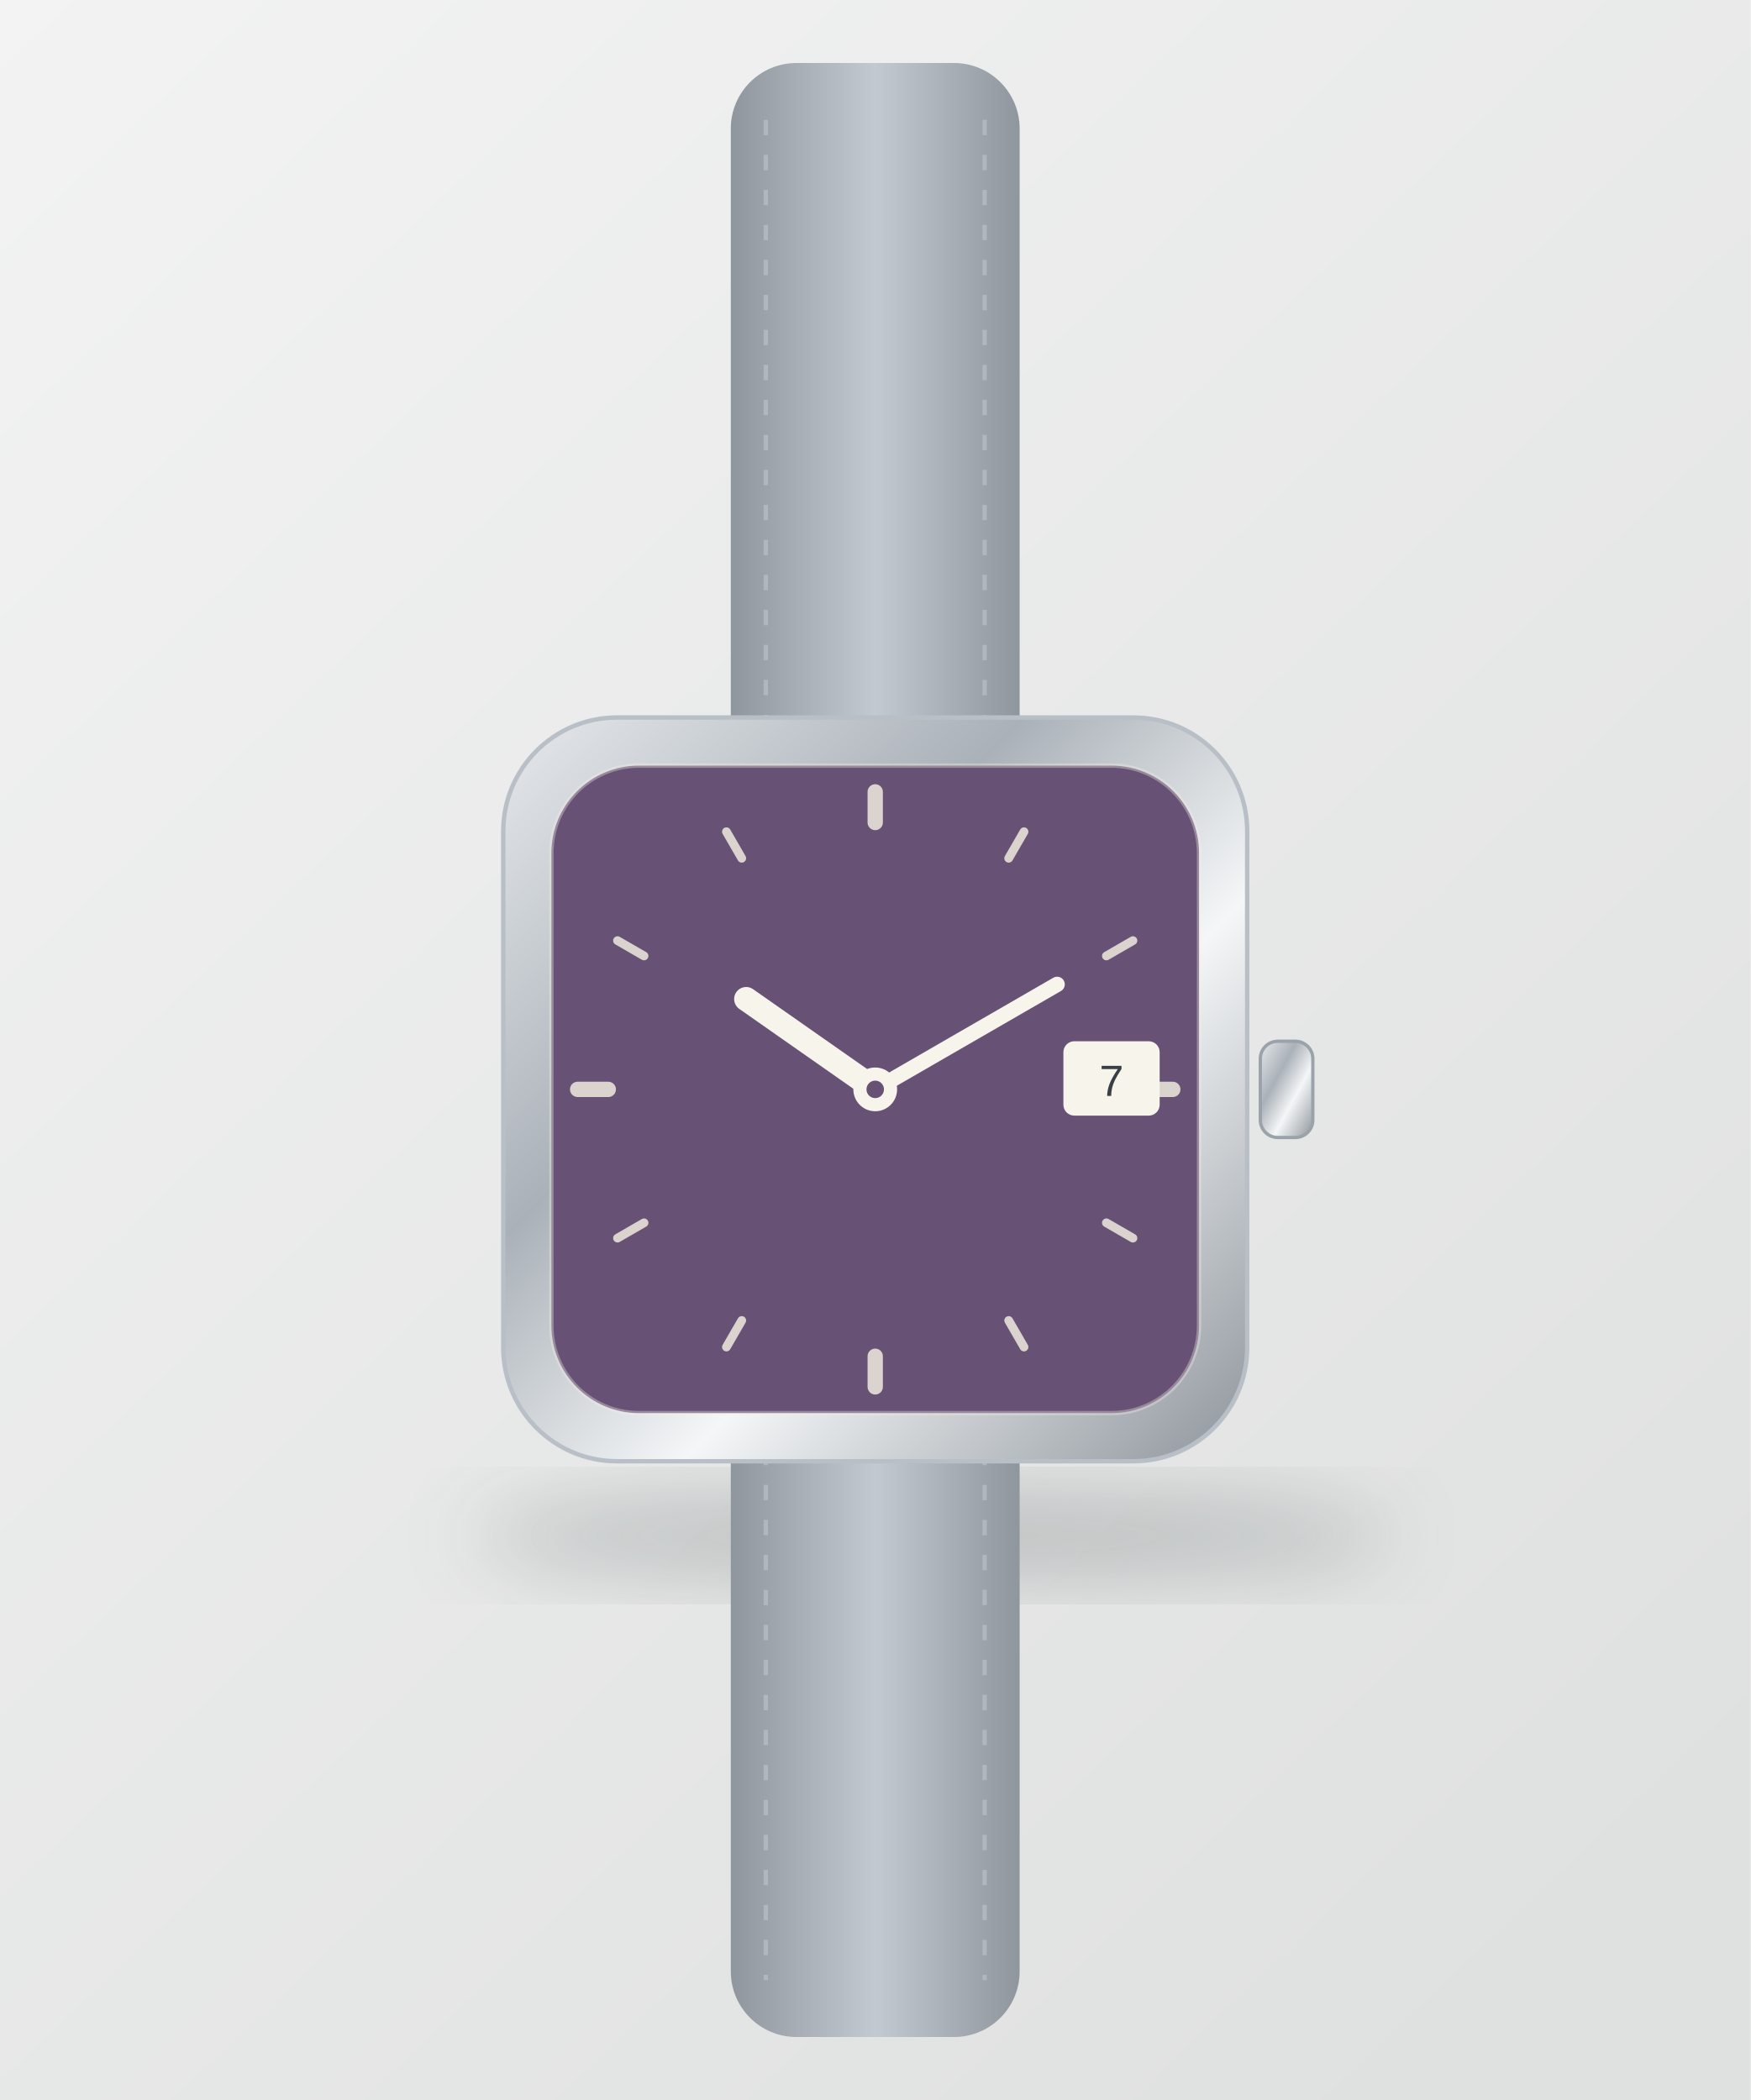
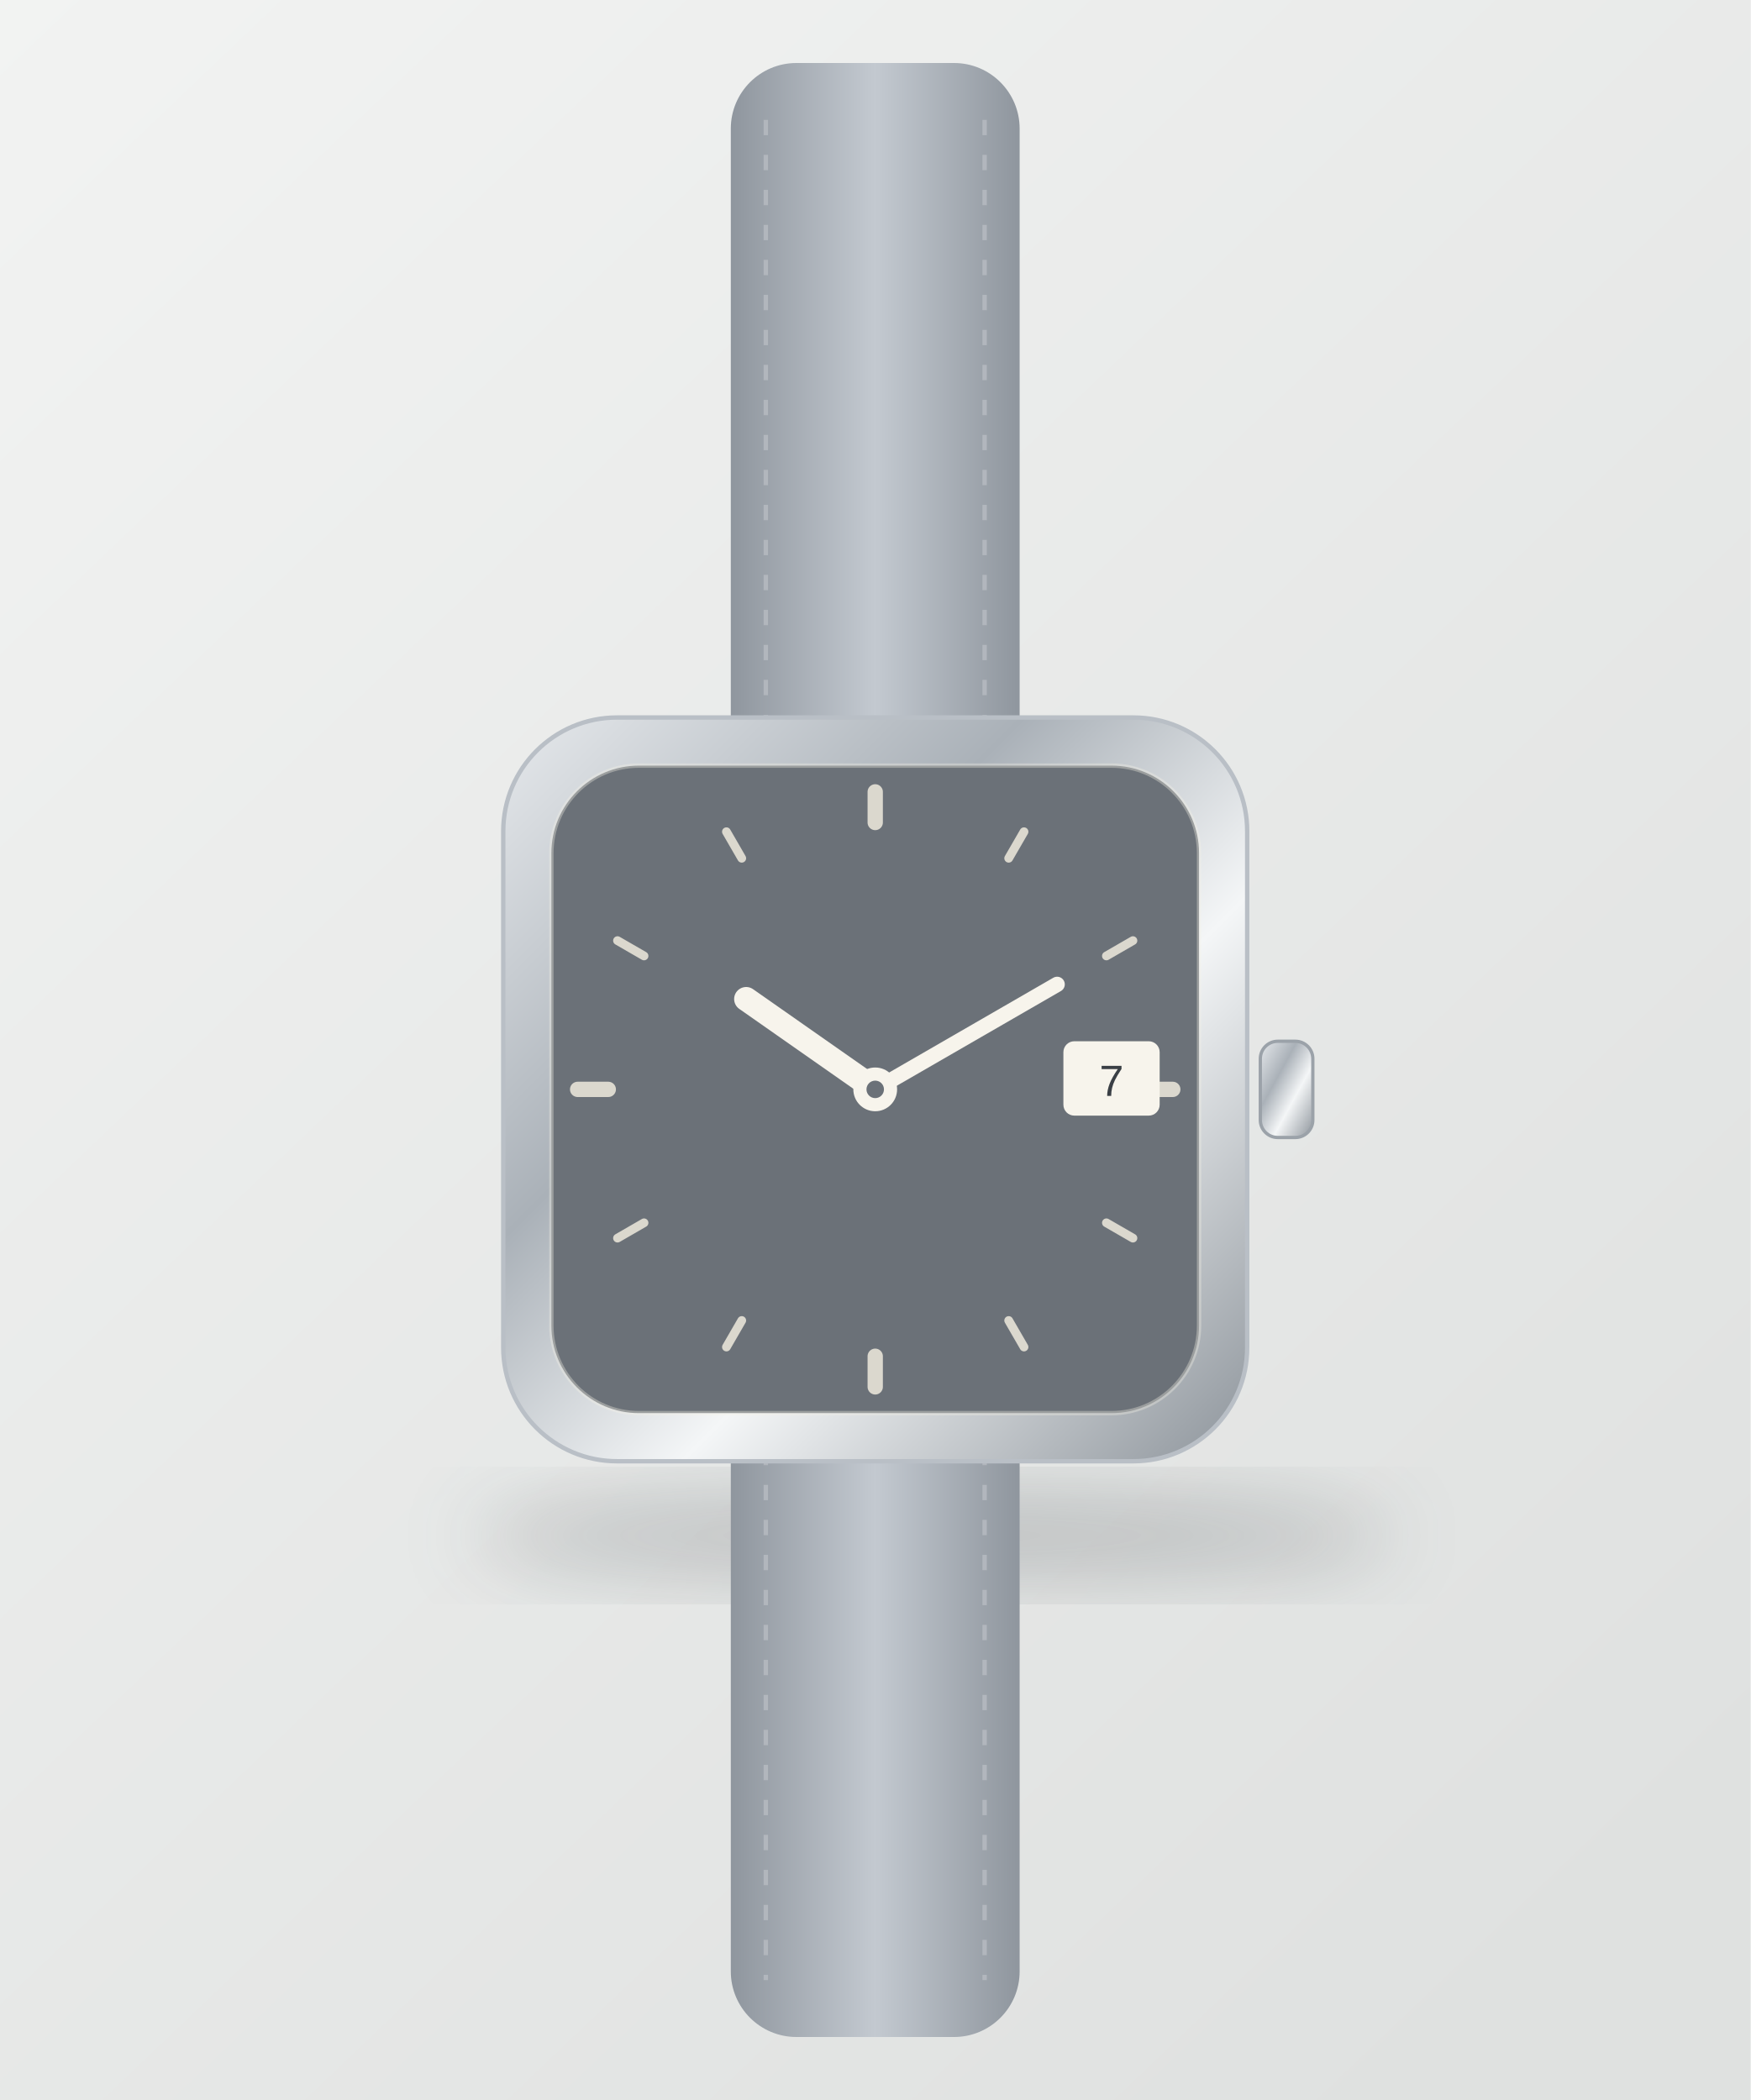
<svg xmlns="http://www.w3.org/2000/svg" width="800" height="960" viewBox="0 0 800 960" role="img" aria-labelledby="title desc">
  <defs>
    <linearGradient id="bg" x2=".8" y2="1">
      <stop stop-color="#f2f3f2" />
      <stop offset="1" stop-color="#dfe1e0" />
    </linearGradient>
    <linearGradient id="band" x1="0" x2="1">
      <stop stop-color="#8f969e" />
      <stop offset=".5" stop-color="#c3c9d0" />
      <stop offset="1" stop-color="#8f969e" />
    </linearGradient>
    <linearGradient id="metal" x2="1" y2="1">
      <stop stop-color="#e6e9ec" />
      <stop offset=".35" stop-color="#aab1b8" />
      <stop offset=".62" stop-color="#f4f6f7" />
      <stop offset="1" stop-color="#8d949b" />
    </linearGradient>
    <filter id="shadow">
      <feGaussianBlur stdDeviation="18" />
    </filter>
  </defs>
  <rect width="800" height="960" fill="url(#bg)" />
  <ellipse cx="426" cy="702" rx="210" ry="26" fill="#3b4147" opacity=".2" filter="url(#shadow)" />
  <g transform="">
    <rect x="334" y="28.8" width="132" height="902.4" rx="30" fill="url(#band)" />
    <line x1="350" y1="54.8" x2="350" y2="905.2" stroke="#fff" stroke-opacity=".22" stroke-width="2" stroke-dasharray="7 9" />
    <line x1="450" y1="54.8" x2="450" y2="905.2" stroke="#fff" stroke-opacity=".22" stroke-width="2" stroke-dasharray="7 9" />
    <rect x="576" y="476" width="24" height="44" rx="8" fill="url(#metal)" stroke="#9ba2a9" stroke-width="1.5" />
    <rect x="230" y="328" width="340" height="340" rx="52" fill="url(#metal)" stroke="#b9bfc6" stroke-width="2" />
-     <rect x="252" y="350" width="296" height="296" rx="40" fill="#675276" />
+     <rect x="252" y="350" width="296" height="296" rx="40" fill="#6b7178" />
    <rect x="252" y="350" width="296" height="296" rx="40" fill="none" stroke="#f4f0e6" stroke-opacity=".35" stroke-width="2" />
    <line x1="400.00" y1="376.00" x2="400.00" y2="362.00" stroke="#efeadd" stroke-opacity=".85" stroke-width="7" stroke-linecap="round" />
    <line x1="461.00" y1="392.34" x2="468.00" y2="380.22" stroke="#efeadd" stroke-opacity=".85" stroke-width="4" stroke-linecap="round" />
    <line x1="505.66" y1="437.00" x2="517.78" y2="430.00" stroke="#efeadd" stroke-opacity=".85" stroke-width="4" stroke-linecap="round" />
    <line x1="522.00" y1="498.00" x2="536.00" y2="498.00" stroke="#efeadd" stroke-opacity=".85" stroke-width="7" stroke-linecap="round" />
    <line x1="505.66" y1="559.00" x2="517.78" y2="566.00" stroke="#efeadd" stroke-opacity=".85" stroke-width="4" stroke-linecap="round" />
    <line x1="461.00" y1="603.66" x2="468.00" y2="615.78" stroke="#efeadd" stroke-opacity=".85" stroke-width="4" stroke-linecap="round" />
    <line x1="400.00" y1="620.00" x2="400.00" y2="634.00" stroke="#efeadd" stroke-opacity=".85" stroke-width="7" stroke-linecap="round" />
    <line x1="339.00" y1="603.66" x2="332.00" y2="615.78" stroke="#efeadd" stroke-opacity=".85" stroke-width="4" stroke-linecap="round" />
    <line x1="294.34" y1="559.00" x2="282.22" y2="566.00" stroke="#efeadd" stroke-opacity=".85" stroke-width="4" stroke-linecap="round" />
    <line x1="278.00" y1="498.00" x2="264.00" y2="498.00" stroke="#efeadd" stroke-opacity=".85" stroke-width="7" stroke-linecap="round" />
    <line x1="294.34" y1="437.00" x2="282.22" y2="430.00" stroke="#efeadd" stroke-opacity=".85" stroke-width="4" stroke-linecap="round" />
    <line x1="339.00" y1="392.34" x2="332.00" y2="380.22" stroke="#efeadd" stroke-opacity=".85" stroke-width="4" stroke-linecap="round" />
    <line x1="400" y1="498" x2="341.02" y2="456.70" stroke="#f7f4ec" stroke-width="11" stroke-linecap="round" />
    <line x1="400" y1="498" x2="483.14" y2="450.00" stroke="#f7f4ec" stroke-width="7" stroke-linecap="round" />
    <circle cx="400" cy="498" r="10" fill="#f7f4ec" />
-     <circle cx="400" cy="498" r="4" fill="#675276" />
+     <circle cx="400" cy="498" r="4" fill="#6b7178" />
    <rect x="486" y="476" width="44" height="34" rx="5" fill="#f7f4ec" />
    <text x="508" y="501" text-anchor="middle" font-family="Arial,sans-serif" font-size="20" fill="#3a3f45">7</text>
  </g>
</svg>
